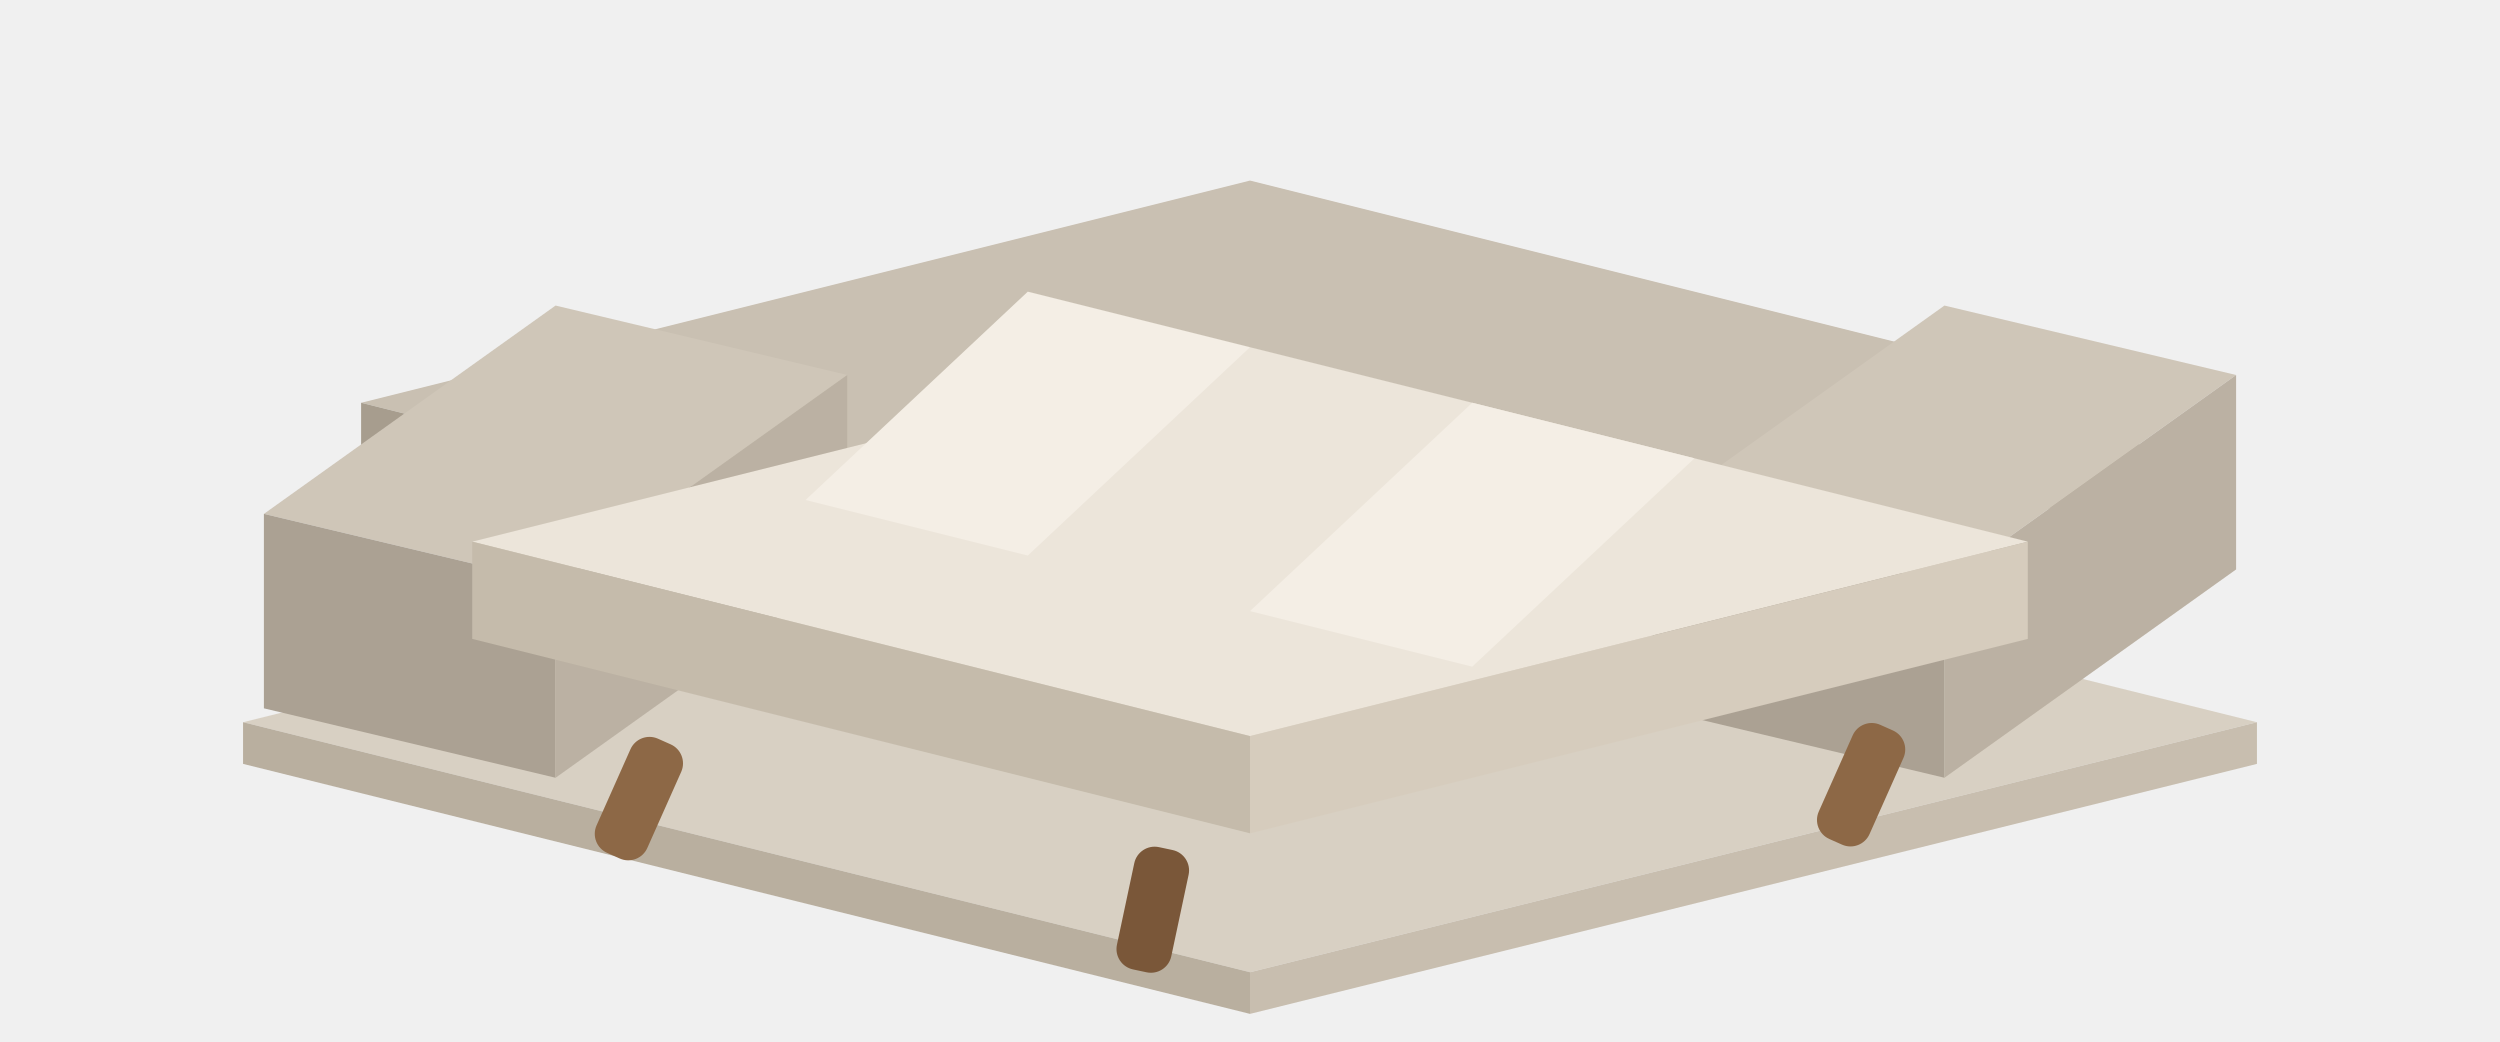
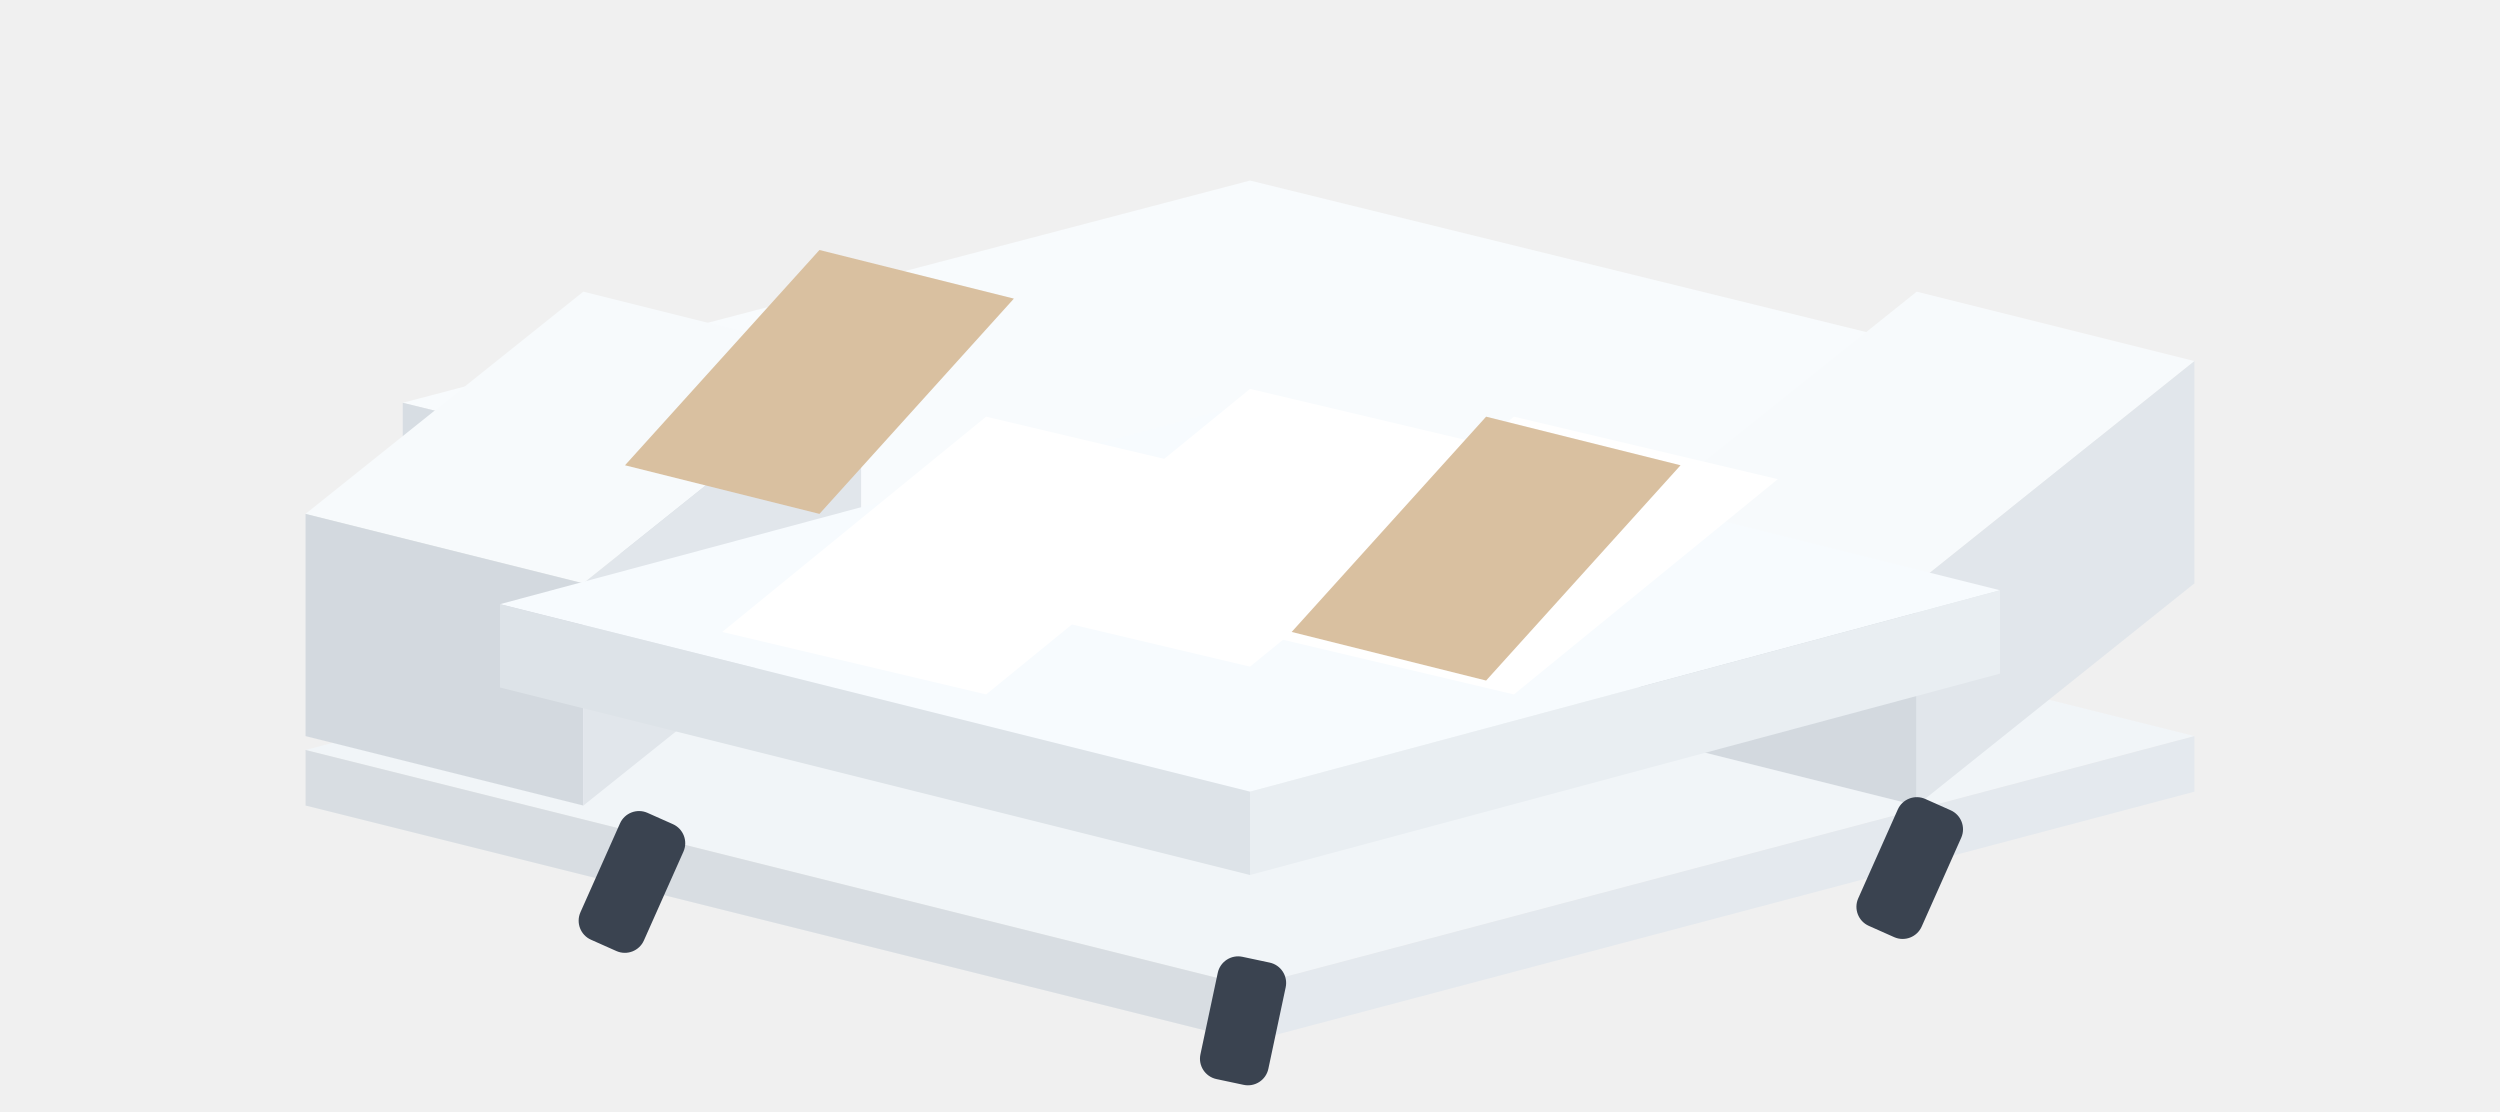
- <svg xmlns="http://www.w3.org/2000/svg" viewBox="0 0 360 150">
-   <polygon points="180,68 325,104 180,140 35,104" fill="#d8d0c3" />
-   <polygon points="35,104 180,140 180,146 35,110" fill="#b9af9f" />
-   <polygon points="325,104 180,140 180,146 325,110" fill="#c8beaf" />
-   <polygon points="180,26 308,58 180,90 52,58" fill="#c9c0b2" />
-   <polygon points="52,58 180,90 180,102 52,70" fill="#a79d8e" />
-   <polygon points="308,58 180,90 180,102 308,70" fill="#b7ad9f" />
-   <polygon points="80,44 122,54 80,84 38,74" fill="#cfc6b8" />
-   <polygon points="38,74 80,84 80,112 38,102" fill="#aba193" />
-   <polygon points="122,54 80,84 80,112 122,82" fill="#bbb1a3" />
-   <polygon points="280,44 322,54 280,84 238,74" fill="#cfc6b8" />
-   <polygon points="238,74 280,84 280,112 238,102" fill="#aba193" />
-   <polygon points="322,54 280,84 280,112 322,82" fill="#bbb1a3" />
-   <polygon points="180,50 292,78 180,106 68,78" fill="#ece5da" />
-   <polygon points="68,78 180,106 180,120 68,92" fill="#c5bbab" />
-   <polygon points="292,78 180,106 180,120 292,92" fill="#d6ccbd" />
-   <polygon points="148,42 180,50 148,80 116,72" fill="#f4eee5" />
-   <polygon points="212,58 244,66 212,96 180,88" fill="#f4eee5" />
-   <rect x="88" y="106" width="8" height="18" rx="3" fill="#8d6846" transform="rotate(24 92 115)" />
-   <rect x="162" y="122" width="8" height="18" rx="3" fill="#7a5739" transform="rotate(12 166 131)" />
-   <rect x="264" y="104" width="8" height="18" rx="3" fill="#8d6846" transform="rotate(24 268 113)" />
+ <svg xmlns="http://www.w3.org/2000/svg" viewBox="0 0 360 160">
+   <polygon points="180,72 316,106 180,142 44,108" fill="#f1f5f8" />
+   <polygon points="44,108 180,142 180,150 44,116" fill="#d8dde2" />
+   <polygon points="316,106 180,142 180,150 316,114" fill="#e4e9ee" />
+   <polygon points="180,26 302,56 180,88 58,58" fill="#f8fbfd" />
+   <polygon points="58,58 180,88 180,102 58,72" fill="#d7dde3" />
+   <polygon points="302,56 180,88 180,102 302,70" fill="#e6ebef" />
+   <polygon points="84,42 124,52 84,84 44,74" fill="#f7fafc" />
+   <polygon points="44,74 84,84 84,116 44,106" fill="#d3d9df" />
+   <polygon points="124,52 84,84 84,116 124,84" fill="#e1e6eb" />
+   <polygon points="276,42 316,52 276,84 236,74" fill="#f7fafc" />
+   <polygon points="236,74 276,84 276,116 236,106" fill="#d3d9df" />
+   <polygon points="316,52 276,84 276,116 316,84" fill="#e1e6eb" />
+   <polygon points="180,58 288,85 180,114 72,87" fill="#f7fbfe" />
+   <polygon points="72,87 180,114 180,126 72,99" fill="#dde3e8" />
+   <polygon points="288,85 180,114 180,126 288,97" fill="#e9eef2" />
+   <polygon points="180,56 218,65 180,96 142,87" fill="#ffffff" />
+   <polygon points="142,60 180,69 142,100 104,91" fill="#ffffff" />
+   <polygon points="218,60 256,69 218,100 180,91" fill="#ffffff" />
+   <polygon points="118,36 146,43 118,74 90,67" fill="#d9c0a0" />
+   <polygon points="214,60 242,67 214,98 186,91" fill="#d9c0a0" />
+   <rect x="86" y="117" width="10" height="20" rx="3" fill="#3a4350" transform="rotate(24 91 127)" />
+   <rect x="174" y="138" width="10" height="18" rx="3" fill="#3a4350" transform="rotate(12 179 147)" />
+   <rect x="270" y="115" width="10" height="20" rx="3" fill="#3a4350" transform="rotate(24 275 125)" />
</svg>
